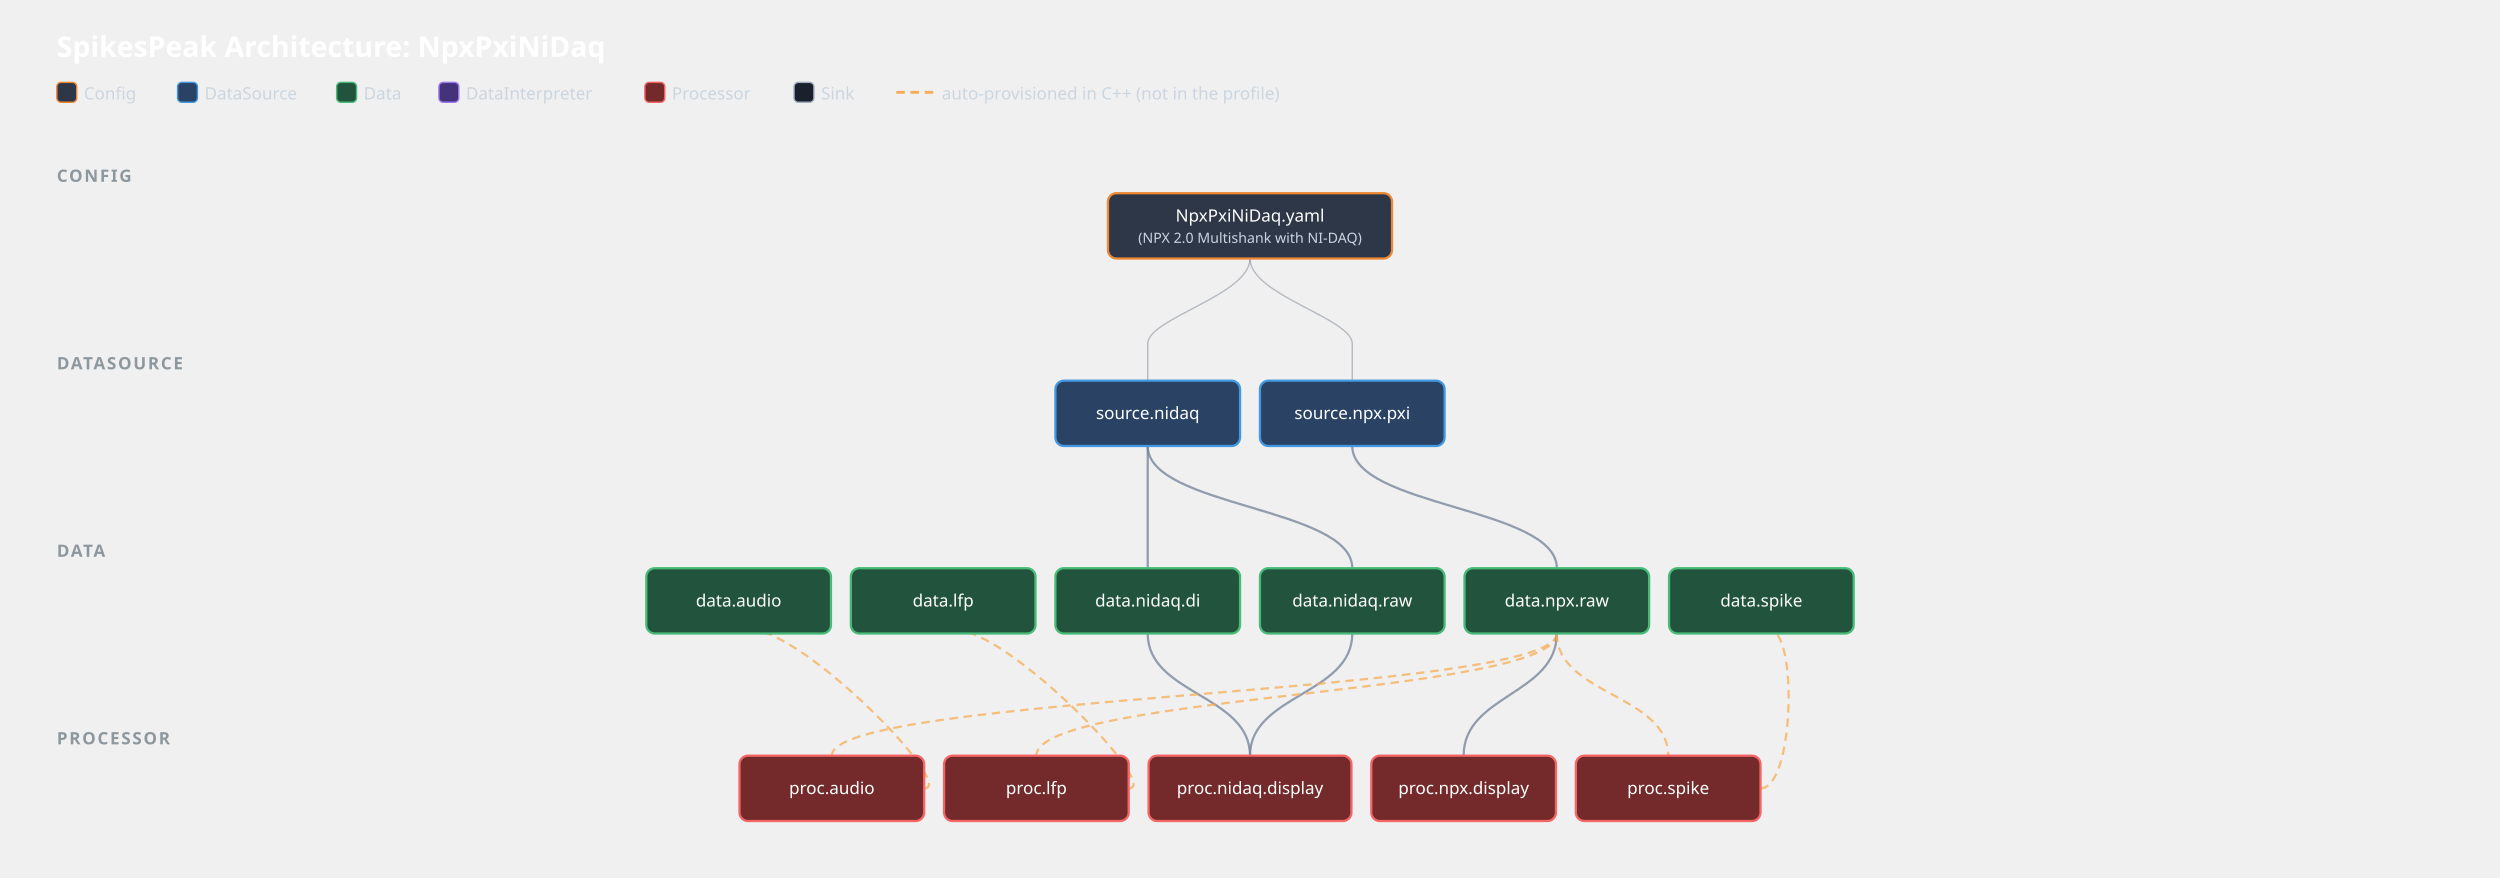
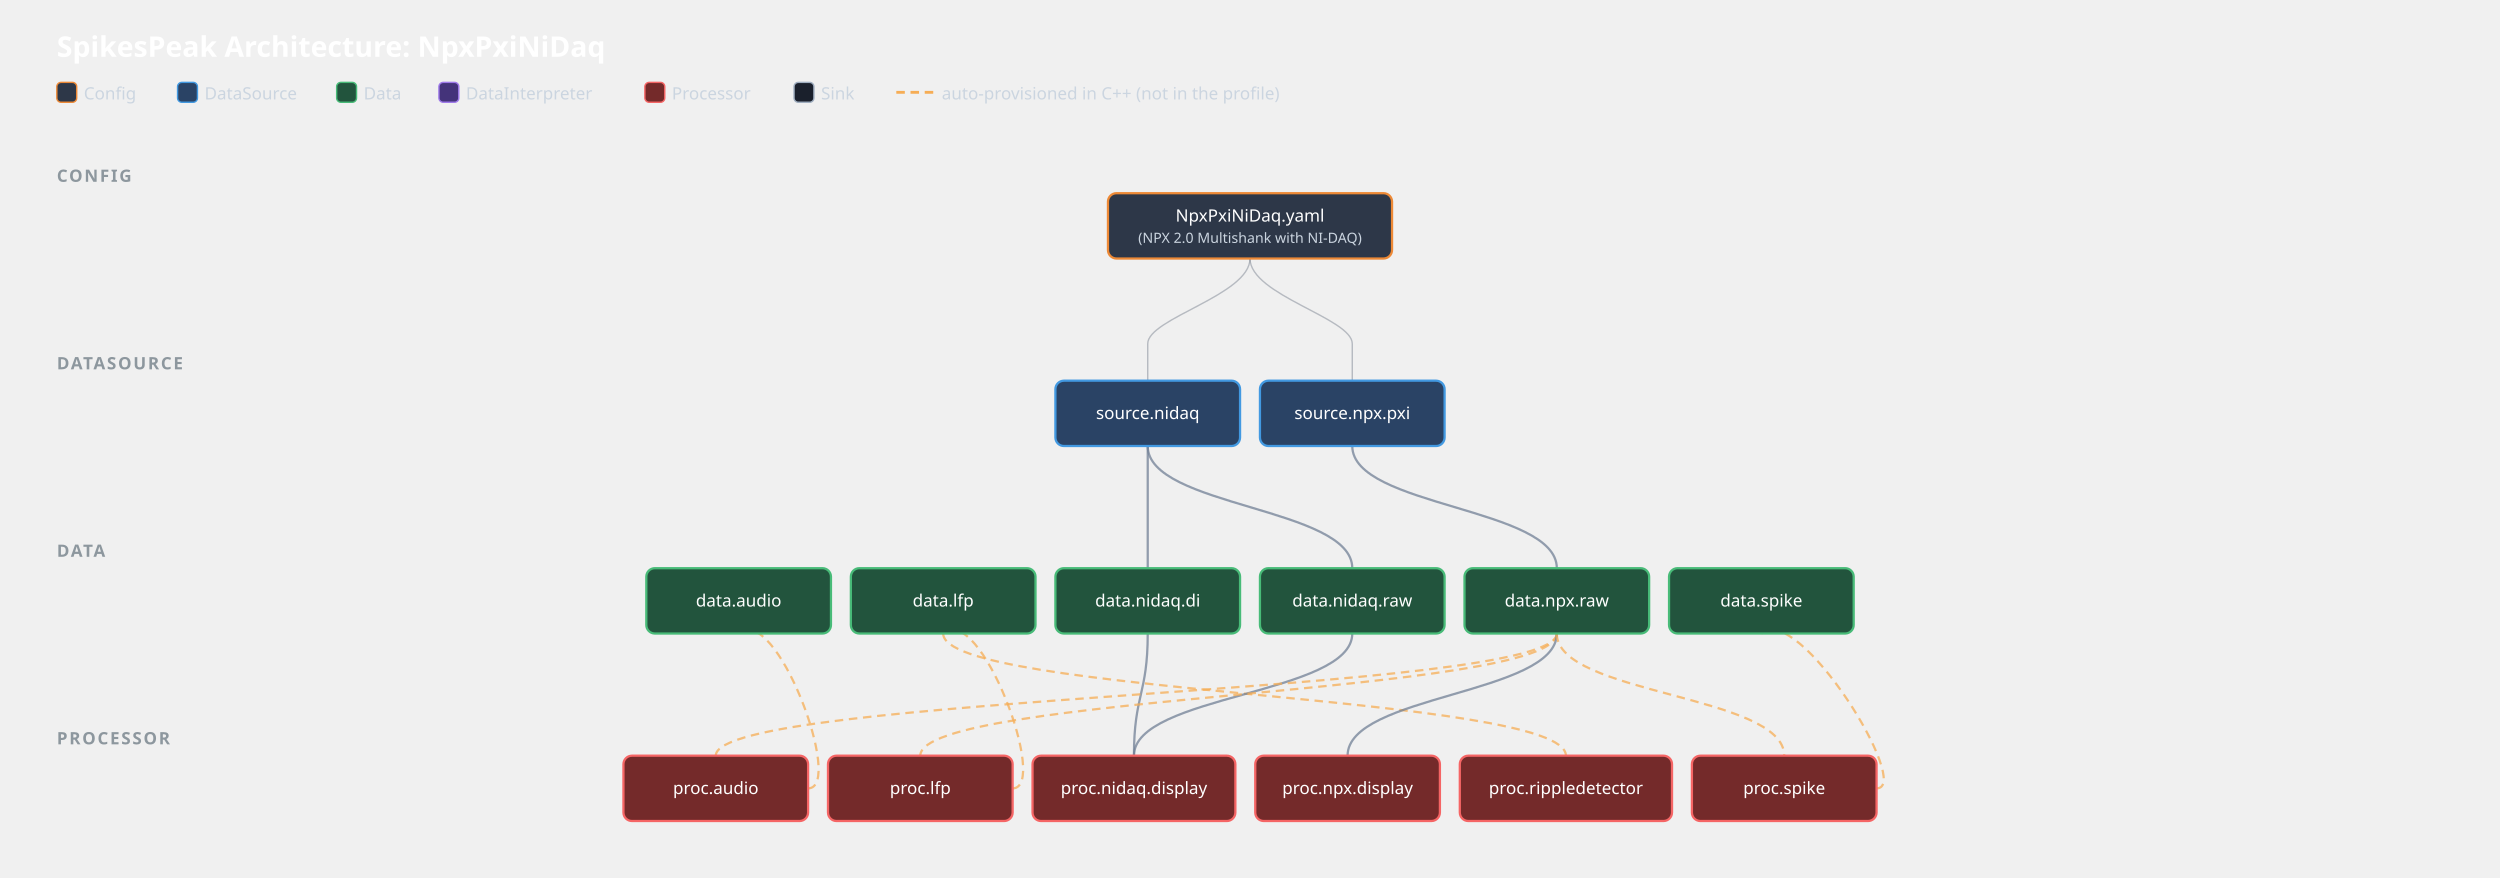
<svg xmlns="http://www.w3.org/2000/svg" width="1760.0" height="618.0" viewBox="0 0 1760.0 618.0" preserveAspectRatio="xMidYMin meet" style="background-color: #1a1a1a; max-width: 100%; height: auto;">
  <text x="40" y="40" fill="#fff" font-family="sans-serif" font-size="20" font-weight="bold">SpikesPeak Architecture: NpxPxiNiDaq</text>
  <g id="legend">
    <rect x="40" y="58" width="14" height="14" rx="3" fill="#2d3748" stroke="#ed8936" stroke-width="1" />
    <text x="59" y="70" fill="#cbd5e0" font-family="sans-serif" font-size="12">Config</text>
    <rect x="125" y="58" width="14" height="14" rx="3" fill="#2a4365" stroke="#4299e1" stroke-width="1" />
    <text x="144" y="70" fill="#cbd5e0" font-family="sans-serif" font-size="12">DataSource</text>
    <rect x="237" y="58" width="14" height="14" rx="3" fill="#22543d" stroke="#48bb78" stroke-width="1" />
    <text x="256" y="70" fill="#cbd5e0" font-family="sans-serif" font-size="12">Data</text>
    <rect x="309" y="58" width="14" height="14" rx="3" fill="#44337a" stroke="#9f7aea" stroke-width="1" />
    <text x="328" y="70" fill="#cbd5e0" font-family="sans-serif" font-size="12">DataInterpreter</text>
    <rect x="454" y="58" width="14" height="14" rx="3" fill="#742a2a" stroke="#f56565" stroke-width="1" />
    <text x="473" y="70" fill="#cbd5e0" font-family="sans-serif" font-size="12">Processor</text>
    <rect x="559" y="58" width="14" height="14" rx="3" fill="#1a202c" stroke="#a0aec0" stroke-width="1" />
    <text x="578" y="70" fill="#cbd5e0" font-family="sans-serif" font-size="12">Sink</text>
    <path d="M 631 65 l 26 0" stroke="#f6ad55" stroke-width="2" stroke-dasharray="6 4" />
    <text x="663" y="70" fill="#cbd5e0" font-family="sans-serif" font-size="12">auto-provisioned in C++ (not in the profile)</text>
  </g>
  <g id="edges">
    <path d="M 880.0 182.0 C 880.0 207.8, 808.0 224.0, 808.0 242.0 L 808.0 268.0" fill="none" stroke="#4a5568" stroke-width="1.0" opacity="0.35" />
    <path d="M 880.0 182.0 C 880.0 207.8, 952.0 224.0, 952.0 242.0 L 952.0 268.0" fill="none" stroke="#4a5568" stroke-width="1.0" opacity="0.35" />
-     <path d="M 808.0 446.0 C 808.0 489.0, 880.0 489.0, 880.0 532.0" fill="none" stroke="#718096" stroke-width="1.6" opacity="0.75" />
-     <path d="M 952.0 446.0 C 952.0 489.0, 880.0 489.0, 880.0 532.0" fill="none" stroke="#718096" stroke-width="1.6" opacity="0.75" />
-     <path d="M 1096.0 446.0 C 1096.0 489.0, 585.6 489.0, 585.6 532.0" fill="none" stroke="#f6ad55" stroke-width="1.6" opacity="0.75" stroke-dasharray="6 4" />
-     <path d="M 1096.0 446.0 C 1096.0 489.0, 729.6 489.0, 729.6 532.0" fill="none" stroke="#f6ad55" stroke-width="1.6" opacity="0.75" stroke-dasharray="6 4" />
-     <path d="M 1096.0 446.0 C 1096.0 489.0, 1030.4 489.0, 1030.4 532.0" fill="none" stroke="#718096" stroke-width="1.6" opacity="0.75" />
-     <path d="M 1096.0 446.0 C 1096.0 489.0, 1174.4 489.0, 1174.4 532.0" fill="none" stroke="#f6ad55" stroke-width="1.6" opacity="0.75" stroke-dasharray="6 4" />
-     <path d="M 650.6 555.0 C 676.6 555.0, 546.0 423.0, 520.0 446.0" fill="none" stroke="#f6ad55" stroke-width="1.6" opacity="0.75" stroke-dasharray="6 4" />
-     <path d="M 794.6 555.0 C 820.6 555.0, 690.0 423.0, 664.0 446.0" fill="none" stroke="#f6ad55" stroke-width="1.6" opacity="0.75" stroke-dasharray="6 4" />
-     <path d="M 1239.4 555.0 C 1265.4 555.0, 1266.0 423.0, 1240.0 446.0" fill="none" stroke="#f6ad55" stroke-width="1.6" opacity="0.75" stroke-dasharray="6 4" />
+     <path d="M 664.0 446.0 C 664.0 489.0, 1102.4 489.0, 1102.4 532.0" fill="none" stroke="#f6ad55" stroke-width="1.6" opacity="0.75" stroke-dasharray="6 4" />
+     <path d="M 808.0 446.0 C 808.0 489.0, 798.3 489.0, 798.3 532.0" fill="none" stroke="#718096" stroke-width="1.6" opacity="0.75" />
+     <path d="M 952.0 446.0 C 952.0 489.0, 798.3 489.0, 798.3 532.0" fill="none" stroke="#718096" stroke-width="1.6" opacity="0.75" />
+     <path d="M 1096.0 446.0 C 1096.0 489.0, 503.9 489.0, 503.9 532.0" fill="none" stroke="#f6ad55" stroke-width="1.6" opacity="0.75" stroke-dasharray="6 4" />
+     <path d="M 1096.0 446.0 C 1096.0 489.0, 647.9 489.0, 647.9 532.0" fill="none" stroke="#f6ad55" stroke-width="1.6" opacity="0.75" stroke-dasharray="6 4" />
+     <path d="M 1096.0 446.0 C 1096.0 489.0, 948.7 489.0, 948.7 532.0" fill="none" stroke="#718096" stroke-width="1.6" opacity="0.75" />
+     <path d="M 1096.0 446.0 C 1096.0 489.0, 1256.1 489.0, 1256.1 532.0" fill="none" stroke="#f6ad55" stroke-width="1.6" opacity="0.75" stroke-dasharray="6 4" />
+     <path d="M 568.9 555.0 C 594.9 555.0, 546.0 423.0, 520.0 446.0" fill="none" stroke="#f6ad55" stroke-width="1.6" opacity="0.75" stroke-dasharray="6 4" />
+     <path d="M 712.9 555.0 C 738.9 555.0, 690.0 423.0, 664.0 446.0" fill="none" stroke="#f6ad55" stroke-width="1.6" opacity="0.75" stroke-dasharray="6 4" />
+     <path d="M 1321.1 555.0 C 1347.1 555.0, 1266.0 423.0, 1240.0 446.0" fill="none" stroke="#f6ad55" stroke-width="1.6" opacity="0.75" stroke-dasharray="6 4" />
    <path d="M 808.0 314.0 C 808.0 357.0, 808.0 357.0, 808.0 400.0" fill="none" stroke="#718096" stroke-width="1.6" opacity="0.75" />
    <path d="M 808.0 314.0 C 808.0 357.0, 952.0 357.0, 952.0 400.0" fill="none" stroke="#718096" stroke-width="1.6" opacity="0.75" />
    <path d="M 952.0 314.0 C 952.0 357.0, 1096.0 357.0, 1096.0 400.0" fill="none" stroke="#718096" stroke-width="1.6" opacity="0.75" />
  </g>
  <g id="nodes">
    <text x="40" y="128.0" fill="#8d979e" font-family="sans-serif" font-size="12" font-weight="bold" letter-spacing="1.2">CONFIG</text>
    <text x="40" y="260.0" fill="#8d979e" font-family="sans-serif" font-size="12" font-weight="bold" letter-spacing="1.2">DATASOURCE</text>
    <text x="40" y="392.0" fill="#8d979e" font-family="sans-serif" font-size="12" font-weight="bold" letter-spacing="1.2">DATA</text>
    <text x="40" y="524.0" fill="#8d979e" font-family="sans-serif" font-size="12" font-weight="bold" letter-spacing="1.2">PROCESSOR</text>
    <rect x="780.0" y="136.0" width="200.0" height="46" rx="6" fill="#2d3748" stroke="#ed8936" stroke-width="1.6" />
    <text x="880.0" y="156.0" fill="#fff" font-family="sans-serif" font-size="12" text-anchor="middle">NpxPxiNiDaq.yaml</text>
    <text x="880.0" y="171.0" fill="#cbd5e0" font-family="sans-serif" font-size="10" text-anchor="middle">(NPX 2.0 Multishank with NI-DAQ)</text>
    <rect x="455.0" y="400.0" width="130.0" height="46" rx="6" fill="#22543d" stroke="#48bb78" stroke-width="1.6" />
    <text x="520.0" y="427.0" fill="#fff" font-family="sans-serif" font-size="12" text-anchor="middle">data.audio</text>
    <rect x="599.0" y="400.0" width="130.0" height="46" rx="6" fill="#22543d" stroke="#48bb78" stroke-width="1.6" />
    <text x="664.0" y="427.0" fill="#fff" font-family="sans-serif" font-size="12" text-anchor="middle">data.lfp</text>
    <rect x="743.0" y="400.0" width="130.0" height="46" rx="6" fill="#22543d" stroke="#48bb78" stroke-width="1.6" />
    <text x="808.0" y="427.0" fill="#fff" font-family="sans-serif" font-size="12" text-anchor="middle">data.nidaq.di</text>
    <rect x="887.0" y="400.0" width="130.0" height="46" rx="6" fill="#22543d" stroke="#48bb78" stroke-width="1.6" />
    <text x="952.0" y="427.0" fill="#fff" font-family="sans-serif" font-size="12" text-anchor="middle">data.nidaq.raw</text>
    <rect x="1031.0" y="400.0" width="130.0" height="46" rx="6" fill="#22543d" stroke="#48bb78" stroke-width="1.6" />
    <text x="1096.0" y="427.0" fill="#fff" font-family="sans-serif" font-size="12" text-anchor="middle">data.npx.raw</text>
    <rect x="1175.0" y="400.0" width="130.0" height="46" rx="6" fill="#22543d" stroke="#48bb78" stroke-width="1.6" />
    <text x="1240.0" y="427.0" fill="#fff" font-family="sans-serif" font-size="12" text-anchor="middle">data.spike</text>
-     <rect x="520.6" y="532.0" width="130.0" height="46" rx="6" fill="#742a2a" stroke="#f56565" stroke-width="1.6" />
-     <text x="585.6" y="559.0" fill="#fff" font-family="sans-serif" font-size="12" text-anchor="middle">proc.audio</text>
-     <rect x="664.6" y="532.0" width="130.0" height="46" rx="6" fill="#742a2a" stroke="#f56565" stroke-width="1.6" />
-     <text x="729.6" y="559.0" fill="#fff" font-family="sans-serif" font-size="12" text-anchor="middle">proc.lfp</text>
-     <rect x="808.6" y="532.0" width="142.8" height="46" rx="6" fill="#742a2a" stroke="#f56565" stroke-width="1.6" />
-     <text x="880.0" y="559.0" fill="#fff" font-family="sans-serif" font-size="12" text-anchor="middle">proc.nidaq.display</text>
-     <rect x="965.4" y="532.0" width="130.0" height="46" rx="6" fill="#742a2a" stroke="#f56565" stroke-width="1.6" />
-     <text x="1030.4" y="559.0" fill="#fff" font-family="sans-serif" font-size="12" text-anchor="middle">proc.npx.display</text>
-     <rect x="1109.4" y="532.0" width="130.0" height="46" rx="6" fill="#742a2a" stroke="#f56565" stroke-width="1.6" />
-     <text x="1174.4" y="559.0" fill="#fff" font-family="sans-serif" font-size="12" text-anchor="middle">proc.spike</text>
+     <rect x="438.9" y="532.0" width="130.0" height="46" rx="6" fill="#742a2a" stroke="#f56565" stroke-width="1.6" />
+     <text x="503.9" y="559.0" fill="#fff" font-family="sans-serif" font-size="12" text-anchor="middle">proc.audio</text>
+     <rect x="582.9" y="532.0" width="130.0" height="46" rx="6" fill="#742a2a" stroke="#f56565" stroke-width="1.6" />
+     <text x="647.9" y="559.0" fill="#fff" font-family="sans-serif" font-size="12" text-anchor="middle">proc.lfp</text>
+     <rect x="726.9" y="532.0" width="142.8" height="46" rx="6" fill="#742a2a" stroke="#f56565" stroke-width="1.6" />
+     <text x="798.3" y="559.0" fill="#fff" font-family="sans-serif" font-size="12" text-anchor="middle">proc.nidaq.display</text>
+     <rect x="883.7" y="532.0" width="130.0" height="46" rx="6" fill="#742a2a" stroke="#f56565" stroke-width="1.6" />
+     <text x="948.7" y="559.0" fill="#fff" font-family="sans-serif" font-size="12" text-anchor="middle">proc.npx.display</text>
+     <rect x="1027.7" y="532.0" width="149.4" height="46" rx="6" fill="#742a2a" stroke="#f56565" stroke-width="1.6" />
+     <text x="1102.4" y="559.0" fill="#fff" font-family="sans-serif" font-size="12" text-anchor="middle">proc.rippledetector</text>
+     <rect x="1191.1" y="532.0" width="130.0" height="46" rx="6" fill="#742a2a" stroke="#f56565" stroke-width="1.6" />
+     <text x="1256.1" y="559.0" fill="#fff" font-family="sans-serif" font-size="12" text-anchor="middle">proc.spike</text>
    <rect x="743.0" y="268.0" width="130.0" height="46" rx="6" fill="#2a4365" stroke="#4299e1" stroke-width="1.6" />
    <text x="808.0" y="295.0" fill="#fff" font-family="sans-serif" font-size="12" text-anchor="middle">source.nidaq</text>
    <rect x="887.0" y="268.0" width="130.0" height="46" rx="6" fill="#2a4365" stroke="#4299e1" stroke-width="1.6" />
    <text x="952.0" y="295.0" fill="#fff" font-family="sans-serif" font-size="12" text-anchor="middle">source.npx.pxi</text>
  </g>
</svg>
